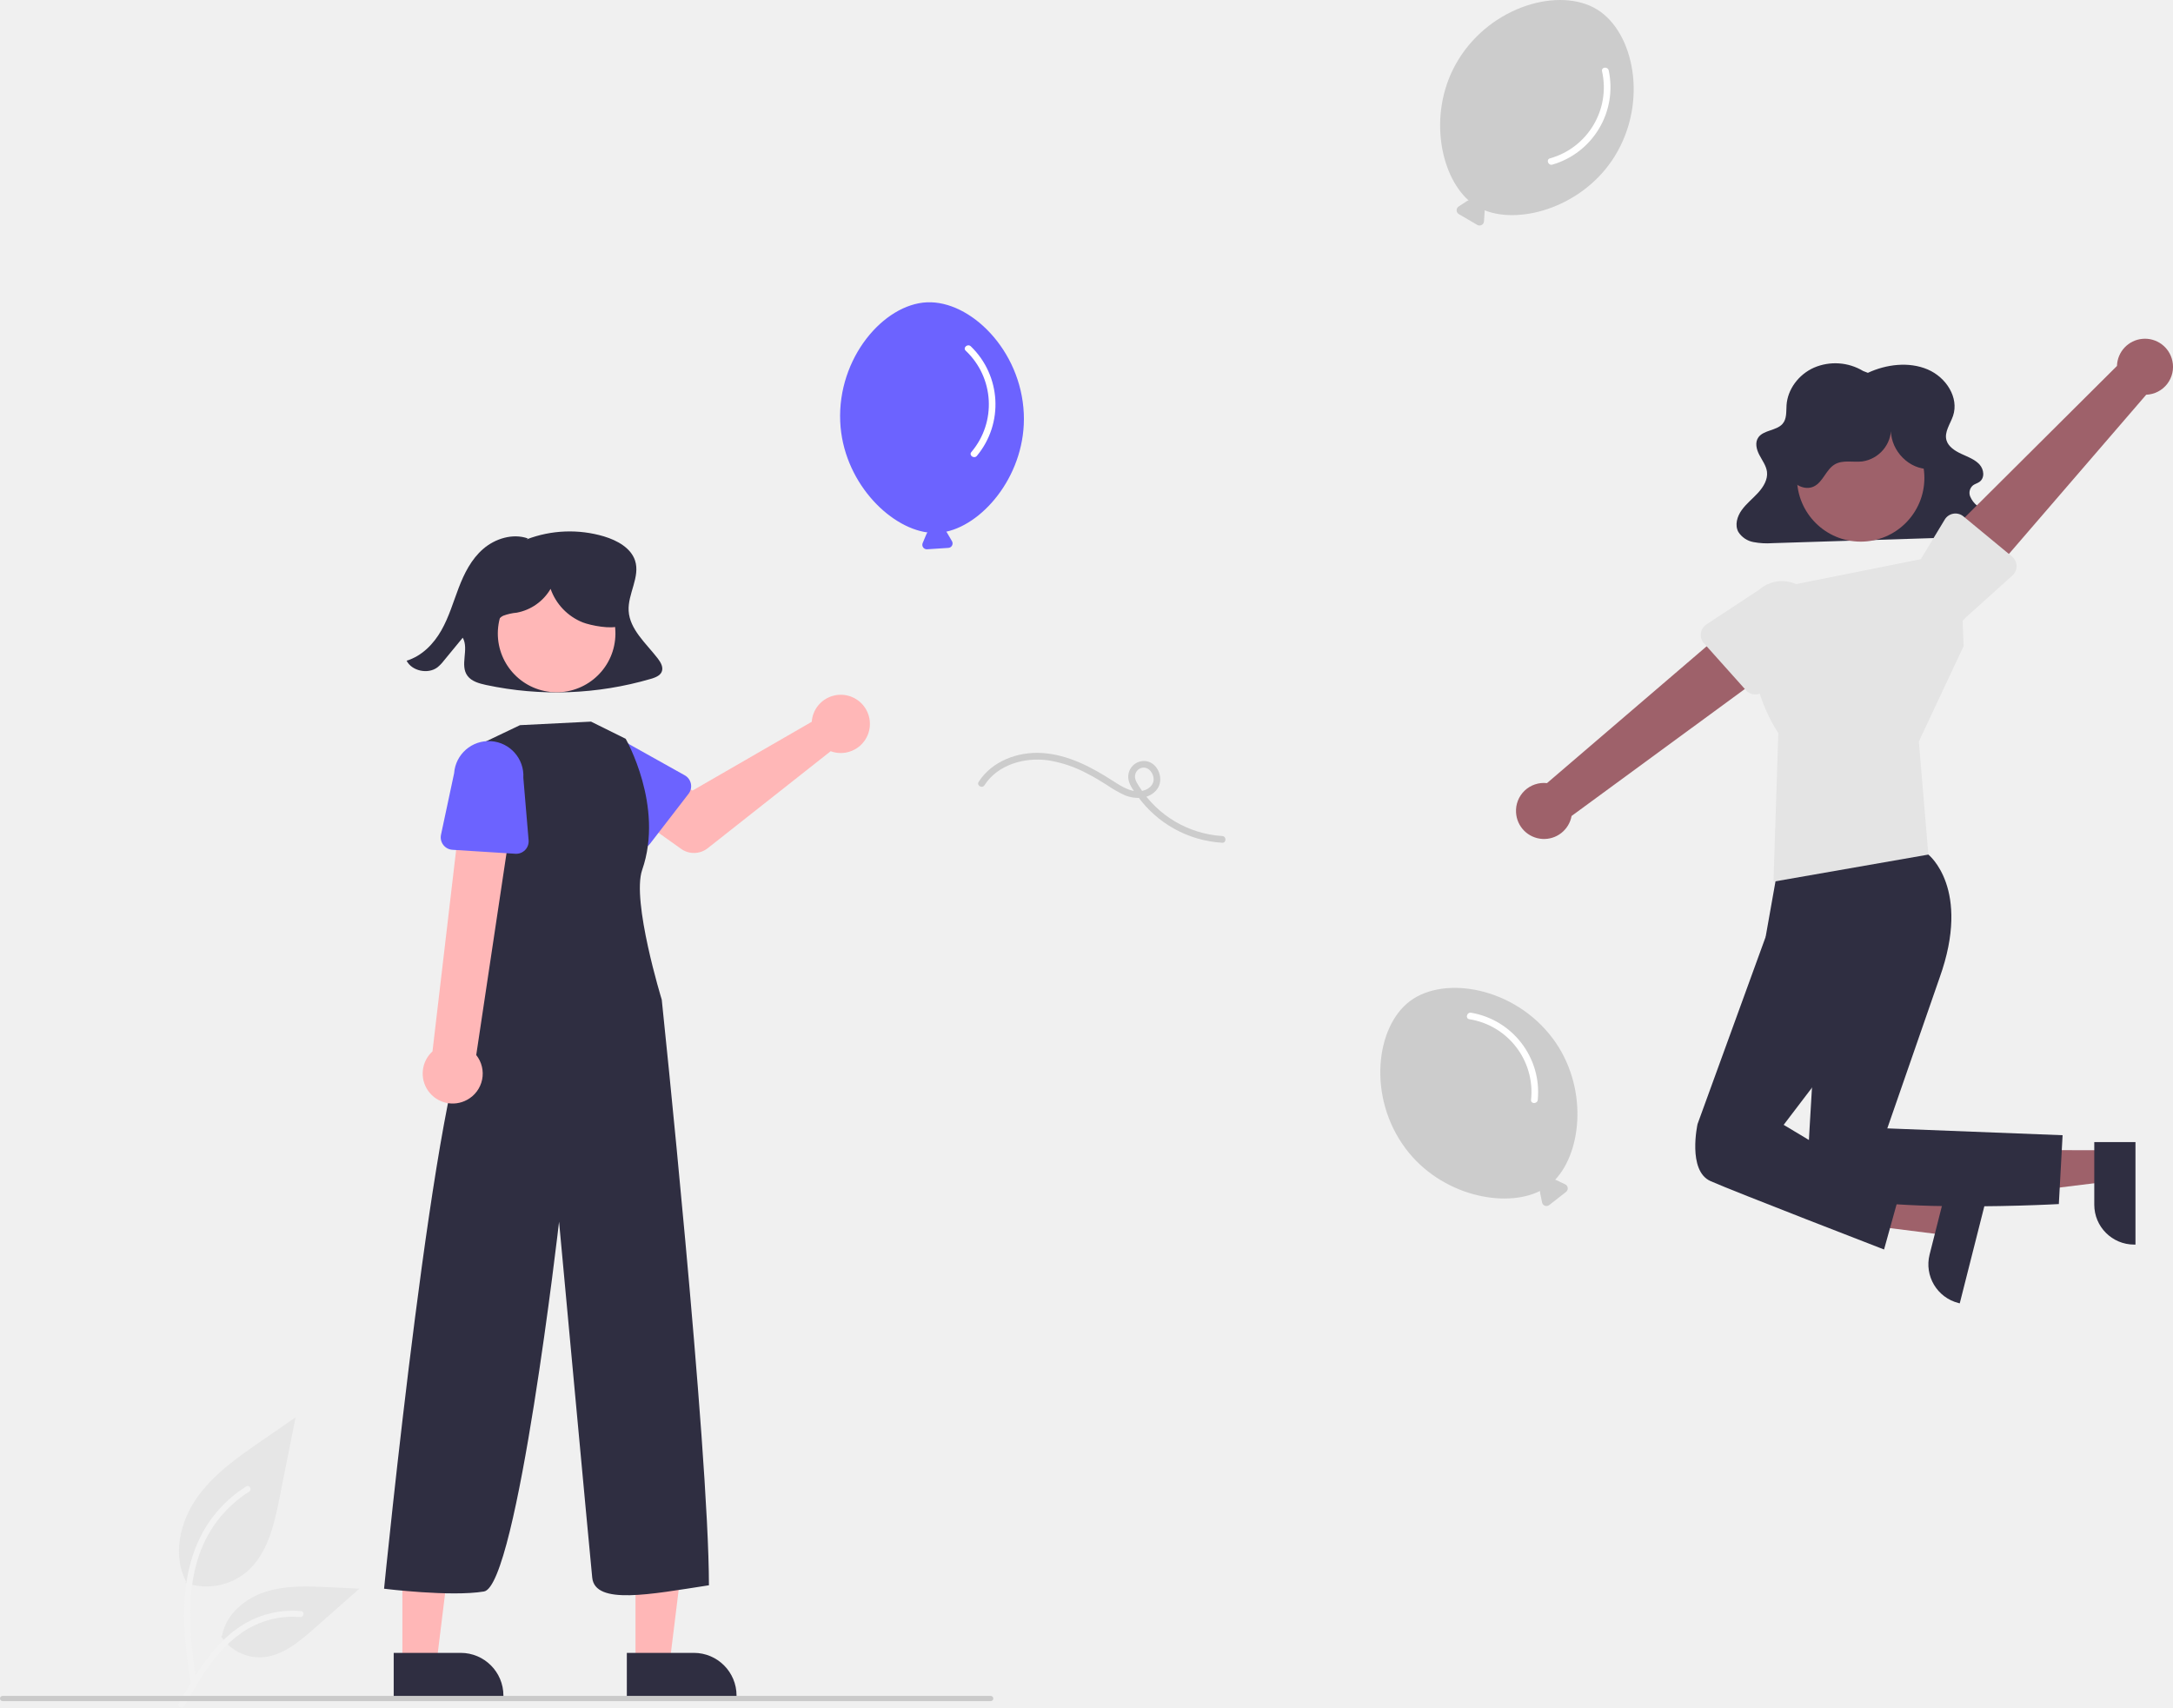
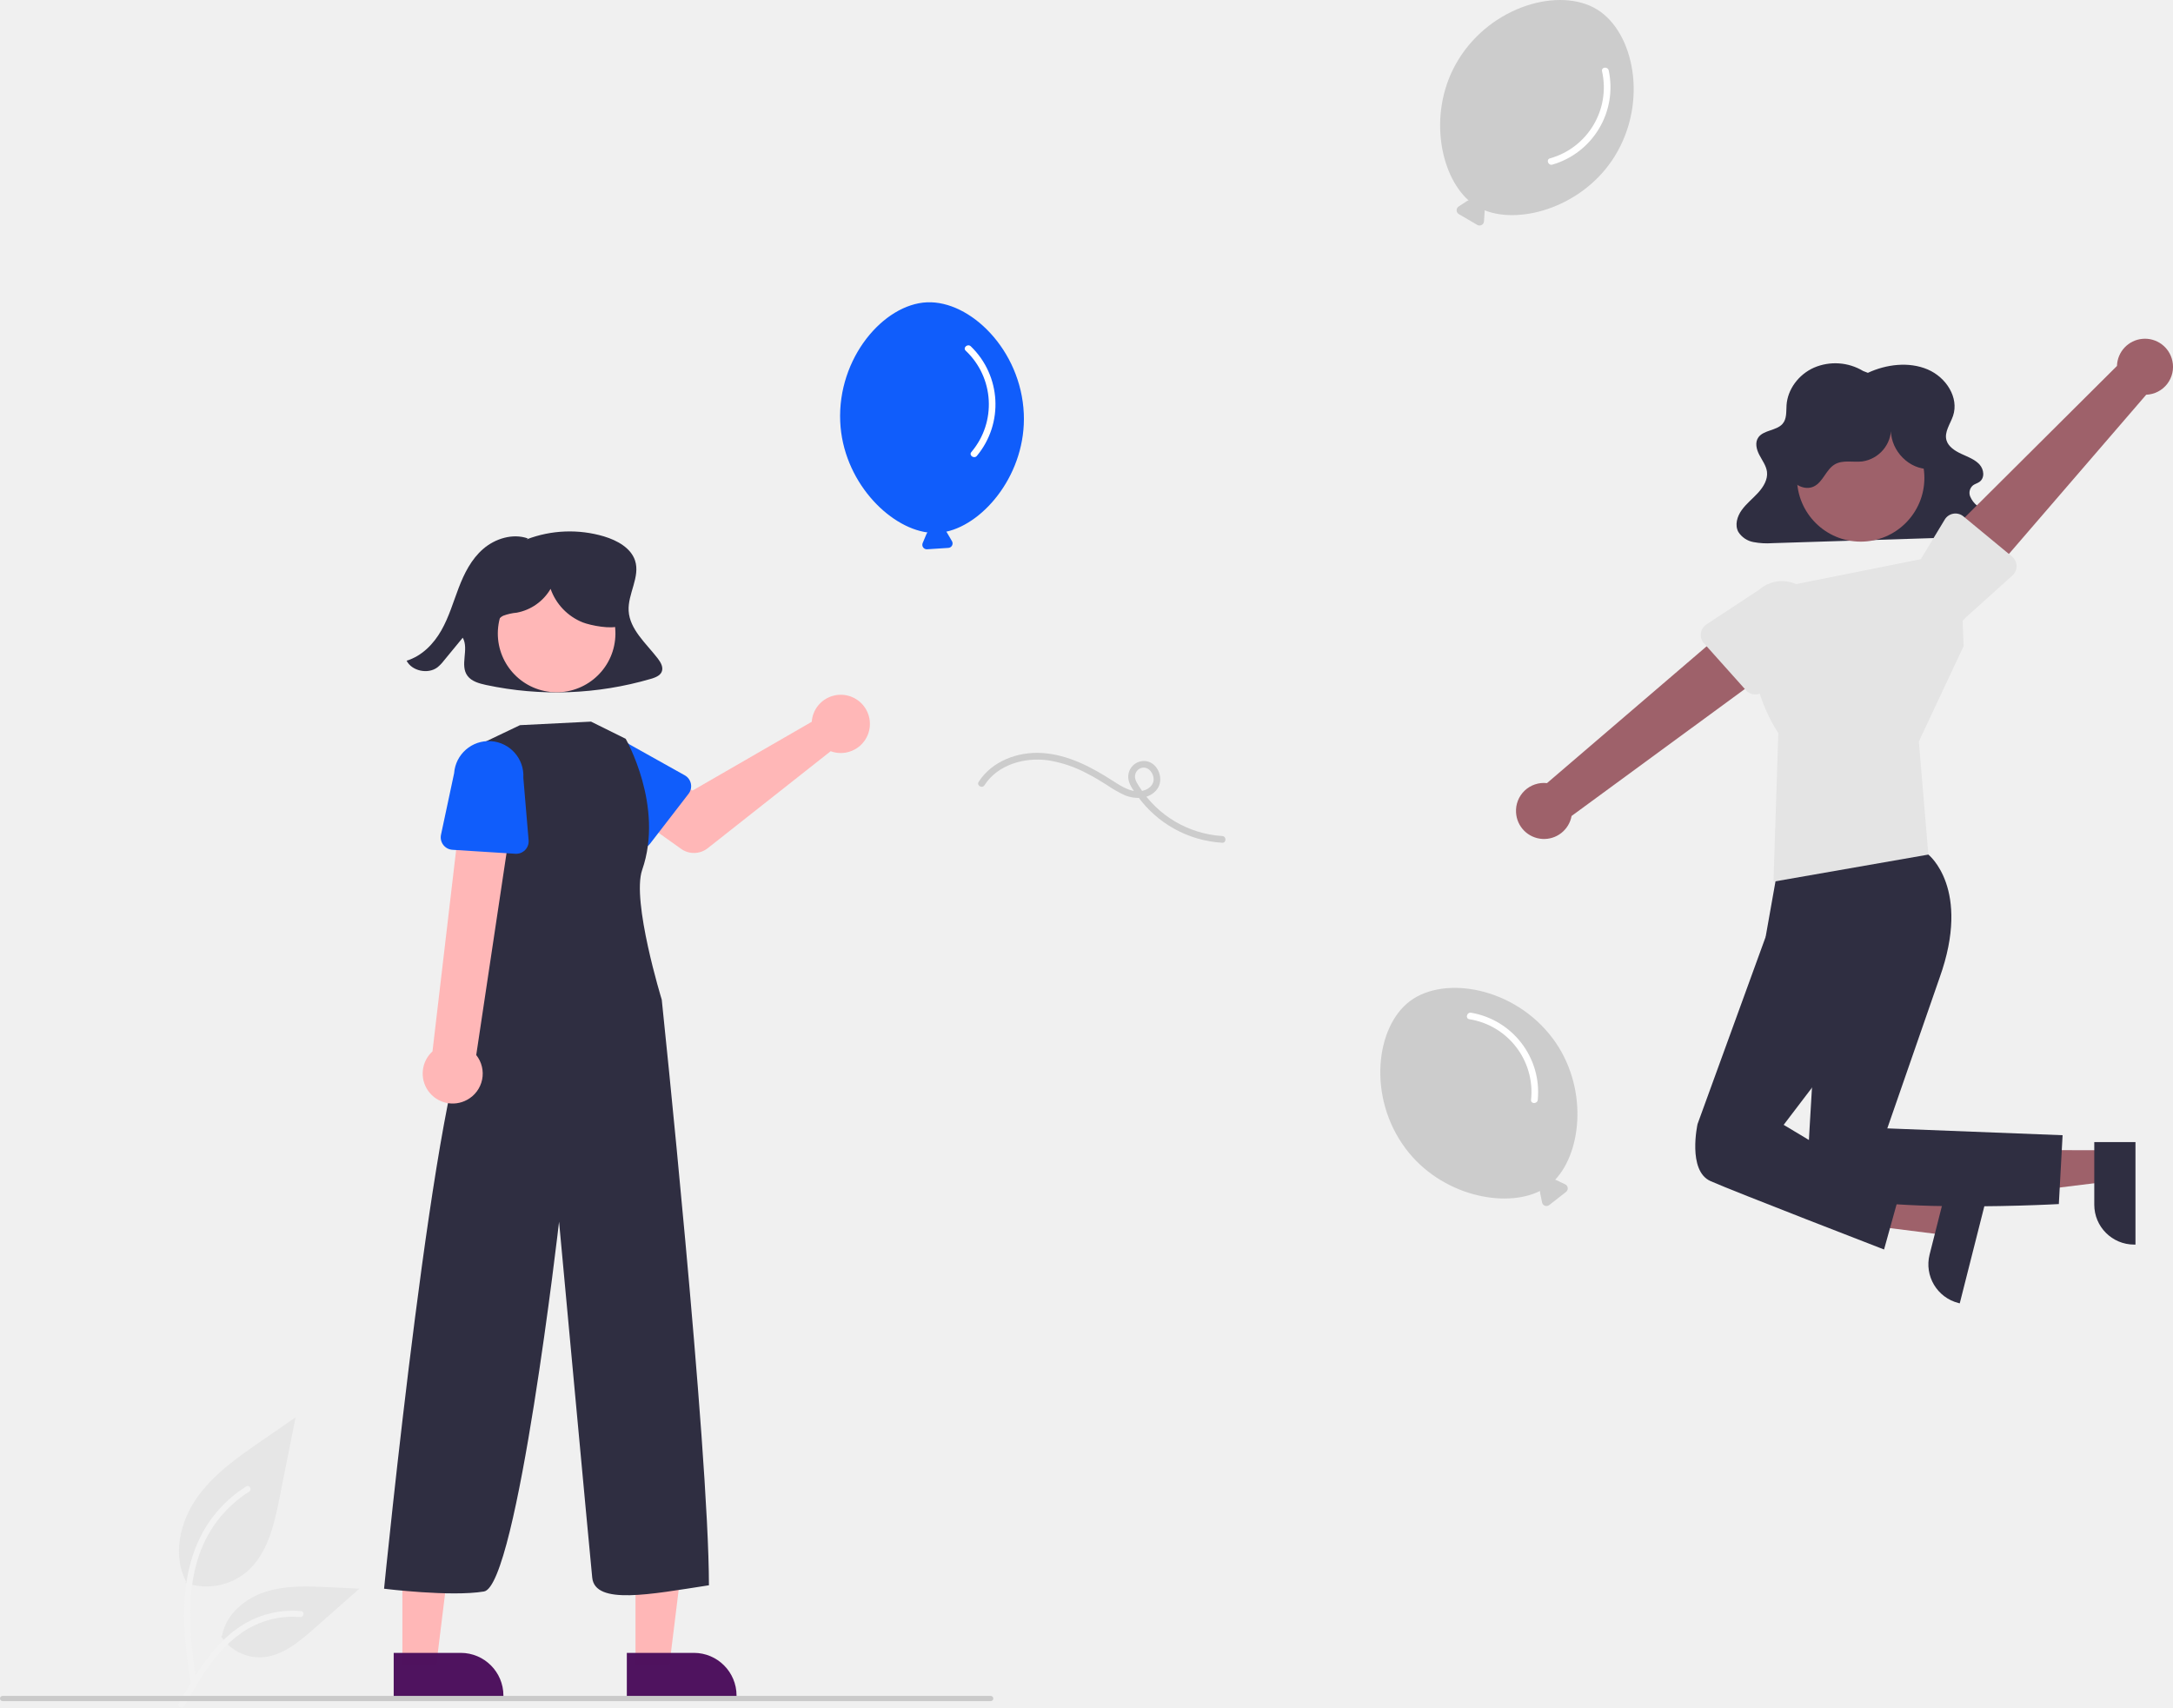
<svg xmlns="http://www.w3.org/2000/svg" width="837.865" height="658.418" viewBox="0 0 837.865 658.418" role="img" artist="Katerina Limpitsouni" source="https://undraw.co/">
  <path d="M434.682,374.668c-4.484-5.81-10.82-11.185-11.222-18.354-.368-6.575,4.535-13.104,2.467-19.394-1.59-4.837-6.835-7.755-11.96-9.301a46.485,46.485,0,0,0-29.873,1.15l.519-.366c-5.834-2.078-12.654.067-17.245,4.041-4.591,3.974-7.319,9.482-9.436,15.002-2.117,5.52-3.757,11.242-6.699,16.416-2.942,5.175-7.445,9.881-13.388,11.67,1.989,3.968,8.208,5.329,11.855,2.595a14.996,14.996,0,0,0,2.495-2.579q3.648-4.437,7.298-8.873c2.503,4.451-1.236,10.595,1.84,14.717,1.586,2.125,4.484,2.932,7.175,3.511a129.781,129.781,0,0,0,63.492-2.355c1.659-.489,3.489-1.162,4.178-2.664C436.972,378.15,435.861,376.196,434.682,374.668Z" transform="translate(-181.0674 -120.7911)" fill="#2f2e41" />
  <path d="M494.317,397.34a11.265,11.265,0,0,0-.256,1.755l-45.97,26.52-11.174-6.432-11.912,15.594,18.674,13.31a8.561,8.561,0,0,0,10.271-.25L501.354,410.44a11.233,11.233,0,1,0-7.037-13.1Z" transform="translate(-181.0674 -120.7911)" fill="#ffb7b7" />
-   <path d="M446.555,426.871l-14.857,19.256a4.816,4.816,0,0,1-7.281.399l-16.819-17.466a13.374,13.374,0,0,1,16.401-21.129l21.095,11.796a4.816,4.816,0,0,1,1.461,7.144Z" transform="translate(-181.0674 -120.7911)" fill="#6c63ff" />
+   <path d="M446.555,426.871l-14.857,19.256a4.816,4.816,0,0,1-7.281.399l-16.819-17.466a13.374,13.374,0,0,1,16.401-21.129l21.095,11.796a4.816,4.816,0,0,1,1.461,7.144Z" transform="translate(-181.0674 -120.7911)" fill="#105dfb" />
  <polygon points="245.04 641.589 258.159 641.588 264.4 590.984 245.037 590.985 245.04 641.589" fill="#ffb7b7" />
-   <path d="M422.76,758.097l25.837-.001h.001A16.466,16.466,0,0,1,465.064,774.561v.535l-42.303.002Z" transform="translate(-181.0674 -120.7911)" fill="#2f2e41" />
+   <path d="M422.76,758.097l25.837-.001h.001A16.466,16.466,0,0,1,465.064,774.561v.535l-42.303.002Z" transform="translate(-181.0674 -120.7911)" fill="#4c105dfb" />
  <polygon points="155.149 641.589 168.269 641.588 174.51 590.984 155.147 590.985 155.149 641.589" fill="#ffb7b7" />
-   <path d="M332.87,758.097l25.837-.001h.001a16.466,16.466,0,0,1,16.465,16.465v.535l-42.303.002Z" transform="translate(-181.0674 -120.7911)" fill="#2f2e41" />
+   <path d="M332.87,758.097l25.837-.001h.001a16.466,16.466,0,0,1,16.465,16.465v.535l-42.303.002Z" transform="translate(-181.0674 -120.7911)" fill="#4c105dfb" />
  <circle cx="395.69" cy="365.04" r="22.674" transform="translate(-191.4143 597.7442) rotate(-83.73558)" fill="#ffb7b7" />
  <path d="M408.957,399.03l13.358,6.617s14.924,25.937,6.363,50.549c-4.156,11.95,7.548,50.042,7.548,50.042s18.135,172.543,18.192,225.796c-22.53,3.464-43.932,7.744-45.002-2.957S396.631,591.849,396.631,591.849,380.522,732.289,367.681,734.429s-38.524-1.07-38.524-1.07,20.39-205.717,34.301-218.559l2.14-10.701-.057-96.057,16.028-7.649Z" transform="translate(-181.0674 -120.7911)" fill="#2f2e41" />
  <path d="M361.173,544.856a11.496,11.496,0,0,0,3.522-17.272L380.229,424.037l-20.296-.974L347.824,526.181a11.558,11.558,0,0,0,13.349,18.675Z" transform="translate(-181.0674 -120.7911)" fill="#ffb7b7" />
-   <path d="M379.788,449.982l-24.273-1.532a4.816,4.816,0,0,1-4.406-5.81l5.058-23.714a13.374,13.374,0,0,1,26.689,1.764l2.034,24.083a4.816,4.816,0,0,1-5.102,5.21Z" transform="translate(-181.0674 -120.7911)" fill="#6c63ff" />
+   <path d="M379.788,449.982l-24.273-1.532a4.816,4.816,0,0,1-4.406-5.81l5.058-23.714a13.374,13.374,0,0,1,26.689,1.764l2.034,24.083a4.816,4.816,0,0,1-5.102,5.21Z" transform="translate(-181.0674 -120.7911)" fill="#105dfb" />
  <path d="M419.454,350.301c-.884-4.008-3.753-7.329-7.059-9.761a28.911,28.911,0,0,0-36.959,2.247,18.887,18.887,0,0,0-5.708,9.149,11.221,11.221,0,0,0,2.392,10.218l.453.284c-.411-1.742.943-3.483,2.559-4.252a20.45,20.45,0,0,1,5.221-1.171,19.193,19.193,0,0,0,13.009-9.18,21.675,21.675,0,0,0,12.421,12.945c2.997,1.172,11.227,2.783,14.08,1.296C423.502,360.179,420.337,354.309,419.454,350.301Z" transform="translate(-181.0674 -120.7911)" fill="#2f2e41" />
  <path id="a7292837-b693-4341-9d08-f79d69c00516-138" data-name="Path 438" d="M252.622,731.121a24.215,24.215,0,0,0,23.383-4.119c8.19-6.874,10.758-18.196,12.847-28.682l6.18-31.017-12.938,8.908c-9.305,6.406-18.818,13.019-25.26,22.298s-9.252,21.947-4.078,31.988" transform="translate(-181.0674 -120.7911)" fill="#e6e6e6" />
  <path id="bbe87a9d-22ff-4c97-8b47-e161a95b9ece-139" data-name="Path 439" d="M254.619,770.832c-1.628-11.864-3.304-23.881-2.159-35.872,1.015-10.649,4.264-21.049,10.878-29.579a49.206,49.206,0,0,1,12.625-11.44c1.262-.796,2.424,1.204,1.167,1.997a46.779,46.779,0,0,0-18.504,22.326c-4.029,10.246-4.675,21.416-3.982,32.3.419,6.582,1.311,13.121,2.206,19.653a1.198,1.198,0,0,1-.808,1.423,1.163,1.163,0,0,1-1.423-.808Z" transform="translate(-181.0674 -120.7911)" fill="#f2f2f2" />
  <path id="ed3d176e-02dd-4f6a-96fc-dfdec80464da-140" data-name="Path 442" d="M266.34,751.795a17.825,17.825,0,0,0,15.531,8.019c7.864-.373,14.418-5.86,20.317-11.07l17.452-15.409-11.55-.553c-8.306-.398-16.827-.771-24.738,1.793s-15.208,8.726-16.654,16.915" transform="translate(-181.0674 -120.7911)" fill="#e6e6e6" />
  <path id="ae799342-61c9-47cf-bc03-dd36b89c58fd-141" data-name="Path 443" d="M250.016,777.651c7.84-13.871,16.932-29.288,33.181-34.216a37.026,37.026,0,0,1,13.955-1.441c1.482.128,1.112,2.412-.367,2.285a34.398,34.398,0,0,0-22.272,5.892c-6.28,4.275-11.17,10.218-15.308,16.519-2.535,3.861-4.806,7.884-7.076,11.903C251.404,779.878,249.282,778.95,250.016,777.651Z" transform="translate(-181.0674 -120.7911)" fill="#f2f2f2" />
  <path d="M779.778,521.204c-14.711-19.687-41.636-24.438-55.016-14.441s-16.453,37.166-1.742,56.853c13.617,18.223,38.288,23.193,51.876,16.366a1.706,1.706,0,0,0-.008.647l.766,3.787a1.728,1.728,0,0,0,2.758,1.019l6.487-5.068a1.728,1.728,0,0,0-.322-2.923l-3.49-1.66a1.711,1.711,0,0,0-.384-.121C791.179,564.591,793.425,539.466,779.778,521.204Z" transform="translate(-181.0674 -120.7911)" fill="#ccc" />
  <path d="M747.599,513.771a28.432,28.432,0,0,1,23.812,31.085c-.158,1.66,2.435,1.649,2.592,0a31.088,31.088,0,0,0-25.715-33.584C746.657,510.994,745.955,513.491,747.599,513.771Z" transform="translate(-181.0674 -120.7911)" fill="#fff" />
  <path d="M803.757,180.896c12.862-20.942,7.332-47.719-6.9-56.459s-40.615-1.563-53.476,19.379c-11.905,19.385-7.412,44.147,3.952,54.253a1.706,1.706,0,0,0-.604.232l-3.237,2.111a1.728,1.728,0,0,0,.071,2.939l7.106,4.157a1.728,1.728,0,0,0,2.597-1.378l.253-3.856a1.711,1.711,0,0,0-.03-.401C767.649,207.516,791.826,200.323,803.757,180.896Z" transform="translate(-181.0674 -120.7911)" fill="#ccc" />
  <path d="M798.779,148.247a28.432,28.432,0,0,1-20.092,33.609c-1.601.466-.633,2.872.957,2.409a31.088,31.088,0,0,0,21.712-36.301C801.012,146.345,798.432,146.616,798.779,148.247Z" transform="translate(-181.0674 -120.7911)" fill="#fff" />
-   <path d="M575.824,280.262c-1.075-24.553-20.654-43.638-37.34-42.907S503.963,258.81,505.038,283.363c.995,22.727,18.588,40.723,33.662,42.73a1.706,1.706,0,0,0-.371.53l-1.499,3.562a1.728,1.728,0,0,0,1.705,2.395l8.215-.537a1.728,1.728,0,0,0,1.38-2.596l-1.95-3.336a1.711,1.711,0,0,0-.249-.316C560.821,322.539,576.822,303.039,575.824,280.262Z" transform="translate(-181.0674 -120.7911)" fill="#6c63ff" />
+   <path d="M575.824,280.262c-1.075-24.553-20.654-43.638-37.34-42.907S503.963,258.81,505.038,283.363c.995,22.727,18.588,40.723,33.662,42.73a1.706,1.706,0,0,0-.371.53l-1.499,3.562a1.728,1.728,0,0,0,1.705,2.395l8.215-.537a1.728,1.728,0,0,0,1.38-2.596l-1.95-3.336a1.711,1.711,0,0,0-.249-.316C560.821,322.539,576.822,303.039,575.824,280.262Z" transform="translate(-181.0674 -120.7911)" fill="#105dfb" />
  <path d="M553.413,256.004a28.432,28.432,0,0,1,2.181,39.096c-1.065,1.283,1.084,2.734,2.142,1.459a31.088,31.088,0,0,0-2.347-42.233C554.197,253.178,552.212,254.847,553.413,256.004Z" transform="translate(-181.0674 -120.7911)" fill="#fff" />
  <path d="M652.335,443.144a40.784,40.784,0,0,1-31.9-18.896c-.966-1.544-2.226-3.24-1.558-5.141a3.38,3.38,0,0,1,3.502-2.339c1.971.24,3.243,2.168,3.486,4.016.275,2.096-1.203,3.741-3.029,4.52-4.461,1.903-8.962-1.038-12.595-3.385-8.28-5.348-17.387-10.184-27.42-10.794-9.283-.564-19.237,3.076-24.4,11.126-.903,1.408,1.339,2.71,2.238,1.308,5.121-7.983,15.472-10.851,24.473-9.617a47.576,47.576,0,0,1,15.313,5.199c2.474,1.284,4.873,2.707,7.224,4.203a46.099,46.099,0,0,0,7.085,4.062c4.132,1.697,9.601,1.565,12.487-2.343,2.692-3.645.612-9.715-3.892-10.739a6.085,6.085,0,0,0-7.128,7.239c.449,2.147,2.066,4.248,3.317,6.002a43.379,43.379,0,0,0,32.795,18.17c1.667.082,1.663-2.51,0-2.592Z" transform="translate(-181.0674 -120.7911)" fill="#ccc" />
  <path d="M901.285,264.547c7.097-3.302,15.81-4.384,23.032-1.316s12.145,10.932,9.809,17.891c-1.059,3.155-3.47,6.258-2.53,9.445.723,2.453,3.245,4.072,5.723,5.224s5.187,2.12,6.978,4.062,2.165,5.285-.073,6.791c-.737.496-1.659.732-2.374,1.254a3.772,3.772,0,0,0-1.164,4.222,8.893,8.893,0,0,0,2.851,3.751c2.541,2.191,5.898,4.699,5.109,7.809a5.478,5.478,0,0,1-3.697,3.458,18.368,18.368,0,0,1-5.427.716L864.555,330.215a28.422,28.422,0,0,1-7.402-.413,8.762,8.762,0,0,1-5.813-3.905c-1.436-2.657-.493-5.931,1.28-8.412s4.282-4.439,6.355-6.717,3.769-5.123,3.404-8.067c-.293-2.357-1.847-4.395-2.963-6.537s-1.764-4.818-.319-6.789c2.037-2.777,6.927-2.526,9.243-5.113,1.748-1.953,1.41-4.763,1.584-7.281.418-6.057,4.611-11.776,10.58-14.433a20.831,20.831,0,0,1,18.953,1.291Z" transform="translate(-181.0674 -120.7911)" fill="#2f2e41" />
  <polygon points="811.513 443.477 811.513 455.737 764.225 461.57 764.226 443.475 811.513 443.477" fill="#9e616a" />
  <path d="M1004.465,561.142l-.001,39.531h-.5A15.387,15.387,0,0,1,988.577,585.286v-.001l.001-24.144Z" transform="translate(-181.0674 -120.7911)" fill="#2f2e41" />
  <polygon points="753.056 464.332 750.046 476.216 702.773 470.262 707.216 452.722 753.056 464.332" fill="#9e616a" />
  <path d="M946.411,585.009l-9.705,38.321-.485-.123a15.387,15.387,0,0,1-11.139-18.693l0-.001,5.928-23.405Z" transform="translate(-181.0674 -120.7911)" fill="#2f2e41" />
  <path d="M922.05,447.637l2.553,2.66s16.662,13.065,4.335,47.48l-20.165,58.09,67.588,2.635-1.448,26.545s-98.017,5.452-97.16-10.701,4.474-75.965,4.474-75.965l-20.364-16.354,4.91-27.66Z" transform="translate(-181.0674 -120.7911)" fill="#2f2e41" />
  <path d="M869.693,473.999l-7.83,8.028-26.253,72.165s-4,18,5,22,66.91,26.375,66.91,26.375l5.913-21.283-44.62-26.782,20.797-27.311,3.13-43.045Z" transform="translate(-181.0674 -120.7911)" fill="#2f2e41" />
  <path d="M870.111,346.692l66.635-13.324,1.448,36.559-17.261,36.79,3.67,43.58L864.883,460.731l1.87-57.304s-16.038-22.625-6.59-45.43Z" transform="translate(-181.0674 -120.7911)" fill="#e4e4e4" />
  <path d="M1018.697,259.967a10.743,10.743,0,0,1-10.092,13.019l-63.9,74.097-14.856-18.03,67.483-67.166a10.801,10.801,0,0,1,21.365-1.921Z" transform="translate(-181.0674 -120.7911)" fill="#9e616a" />
  <path d="M958.618,338.998a4.812,4.812,0,0,1-1.592,3.681l-17.968,16.175a13.377,13.377,0,0,1-20.675-16.981l12.542-20.76a4.817,4.817,0,0,1,7.191-1.222l18.754,15.496A4.811,4.811,0,0,1,958.618,338.998Z" transform="translate(-181.0674 -120.7911)" fill="#e4e4e4" />
  <path d="M765.626,434.1a10.743,10.743,0,0,1,11.931-11.358l74.295-63.67,11.983,20.055L787.037,435.407a10.801,10.801,0,0,1-21.411-1.307Z" transform="translate(-181.0674 -120.7911)" fill="#9e616a" />
  <path d="M836.883,364.978a4.812,4.812,0,0,1,2.126-3.401l20.191-13.296a13.377,13.377,0,0,1,17.893,19.891L861.579,386.816a4.817,4.817,0,0,1-7.293.129L838.069,368.811A4.811,4.811,0,0,1,836.883,364.978Z" transform="translate(-181.0674 -120.7911)" fill="#e4e4e4" />
  <circle cx="717.443" cy="184.282" r="24.561" fill="#9e616a" />
  <path d="M923.637,301.581c-7.756-.623-14.196-8.371-13.39-16.111A13.009,13.009,0,0,1,899.106,298.716c-3.558.392-7.458-.684-10.555,1.11-3.43,1.988-4.528,6.816-8.101,8.533-3.453,1.659-7.838-.604-9.543-4.033s-1.287-7.55-.157-11.21a31.652,31.652,0,0,1,52.69-12.975c3.261,3.28,5.851,7.461,6.271,12.068s-1.717,9.605-5.854,11.675Z" transform="translate(-181.0674 -120.7911)" fill="#2f2e41" />
  <path d="M563.067,776.692h-381a1,1,0,1,1,0-2h381a1,1,0,1,1,0,2Z" transform="translate(-181.0674 -120.7911)" fill="#cacaca" />
</svg>
